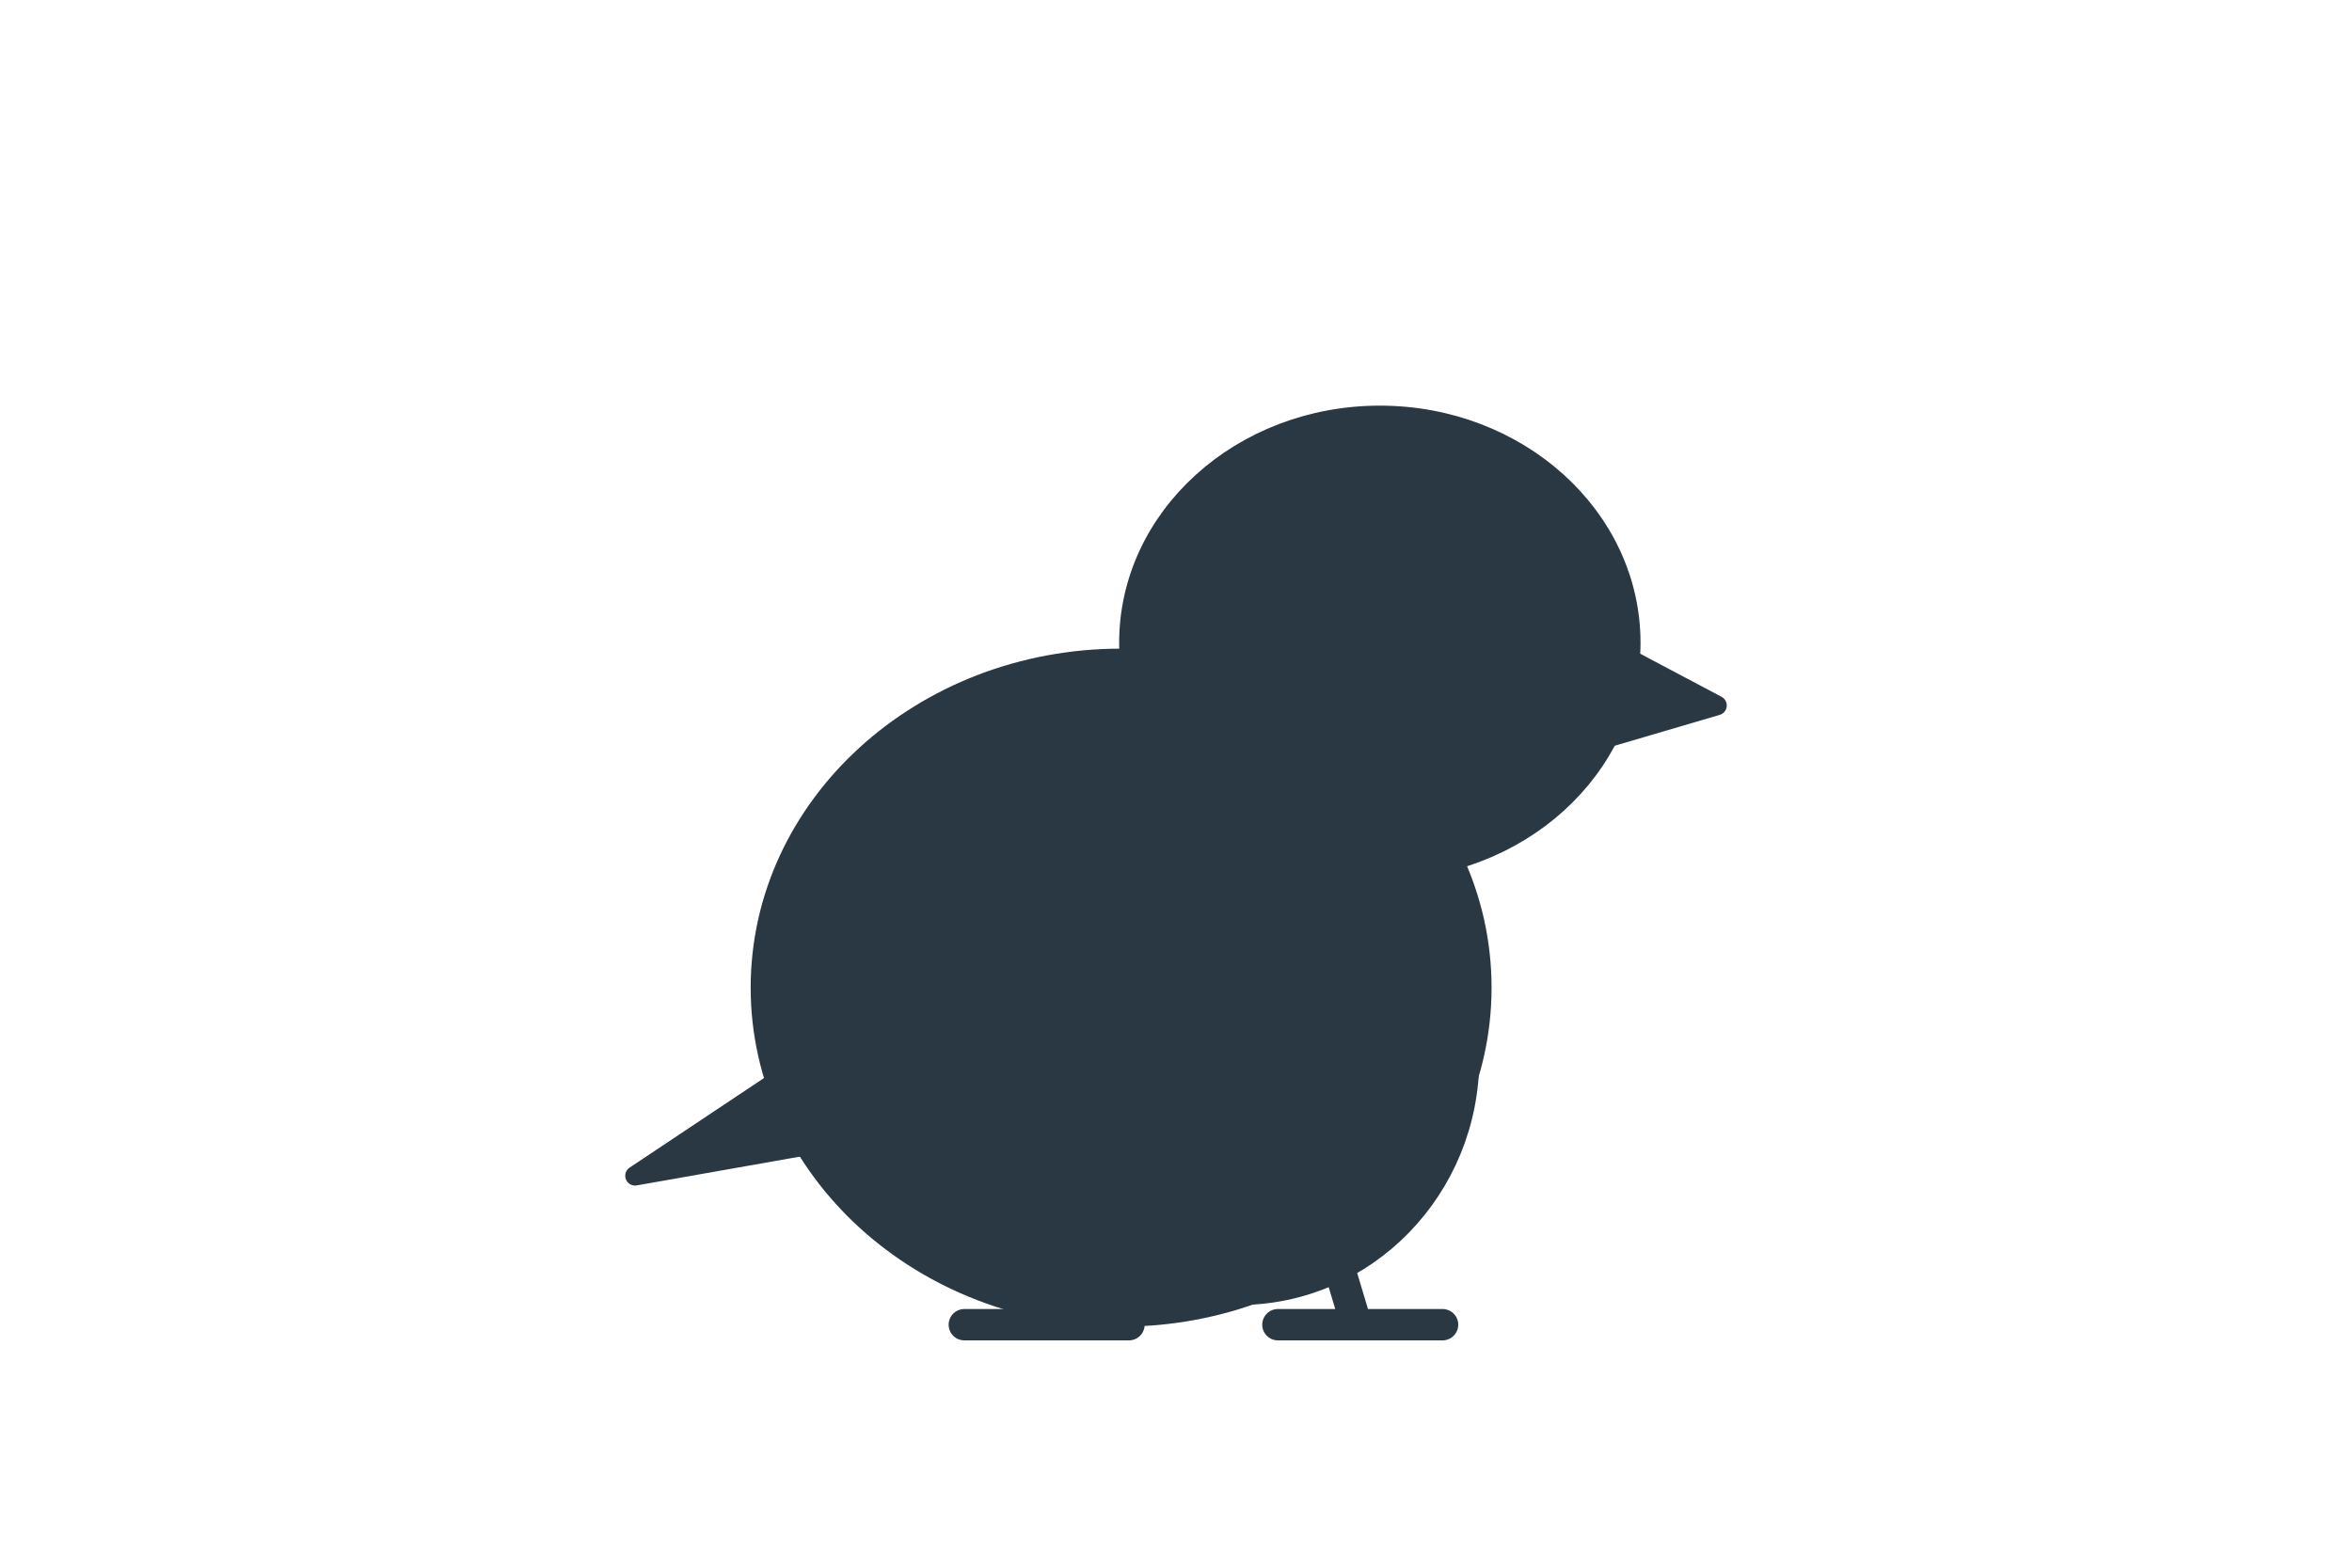
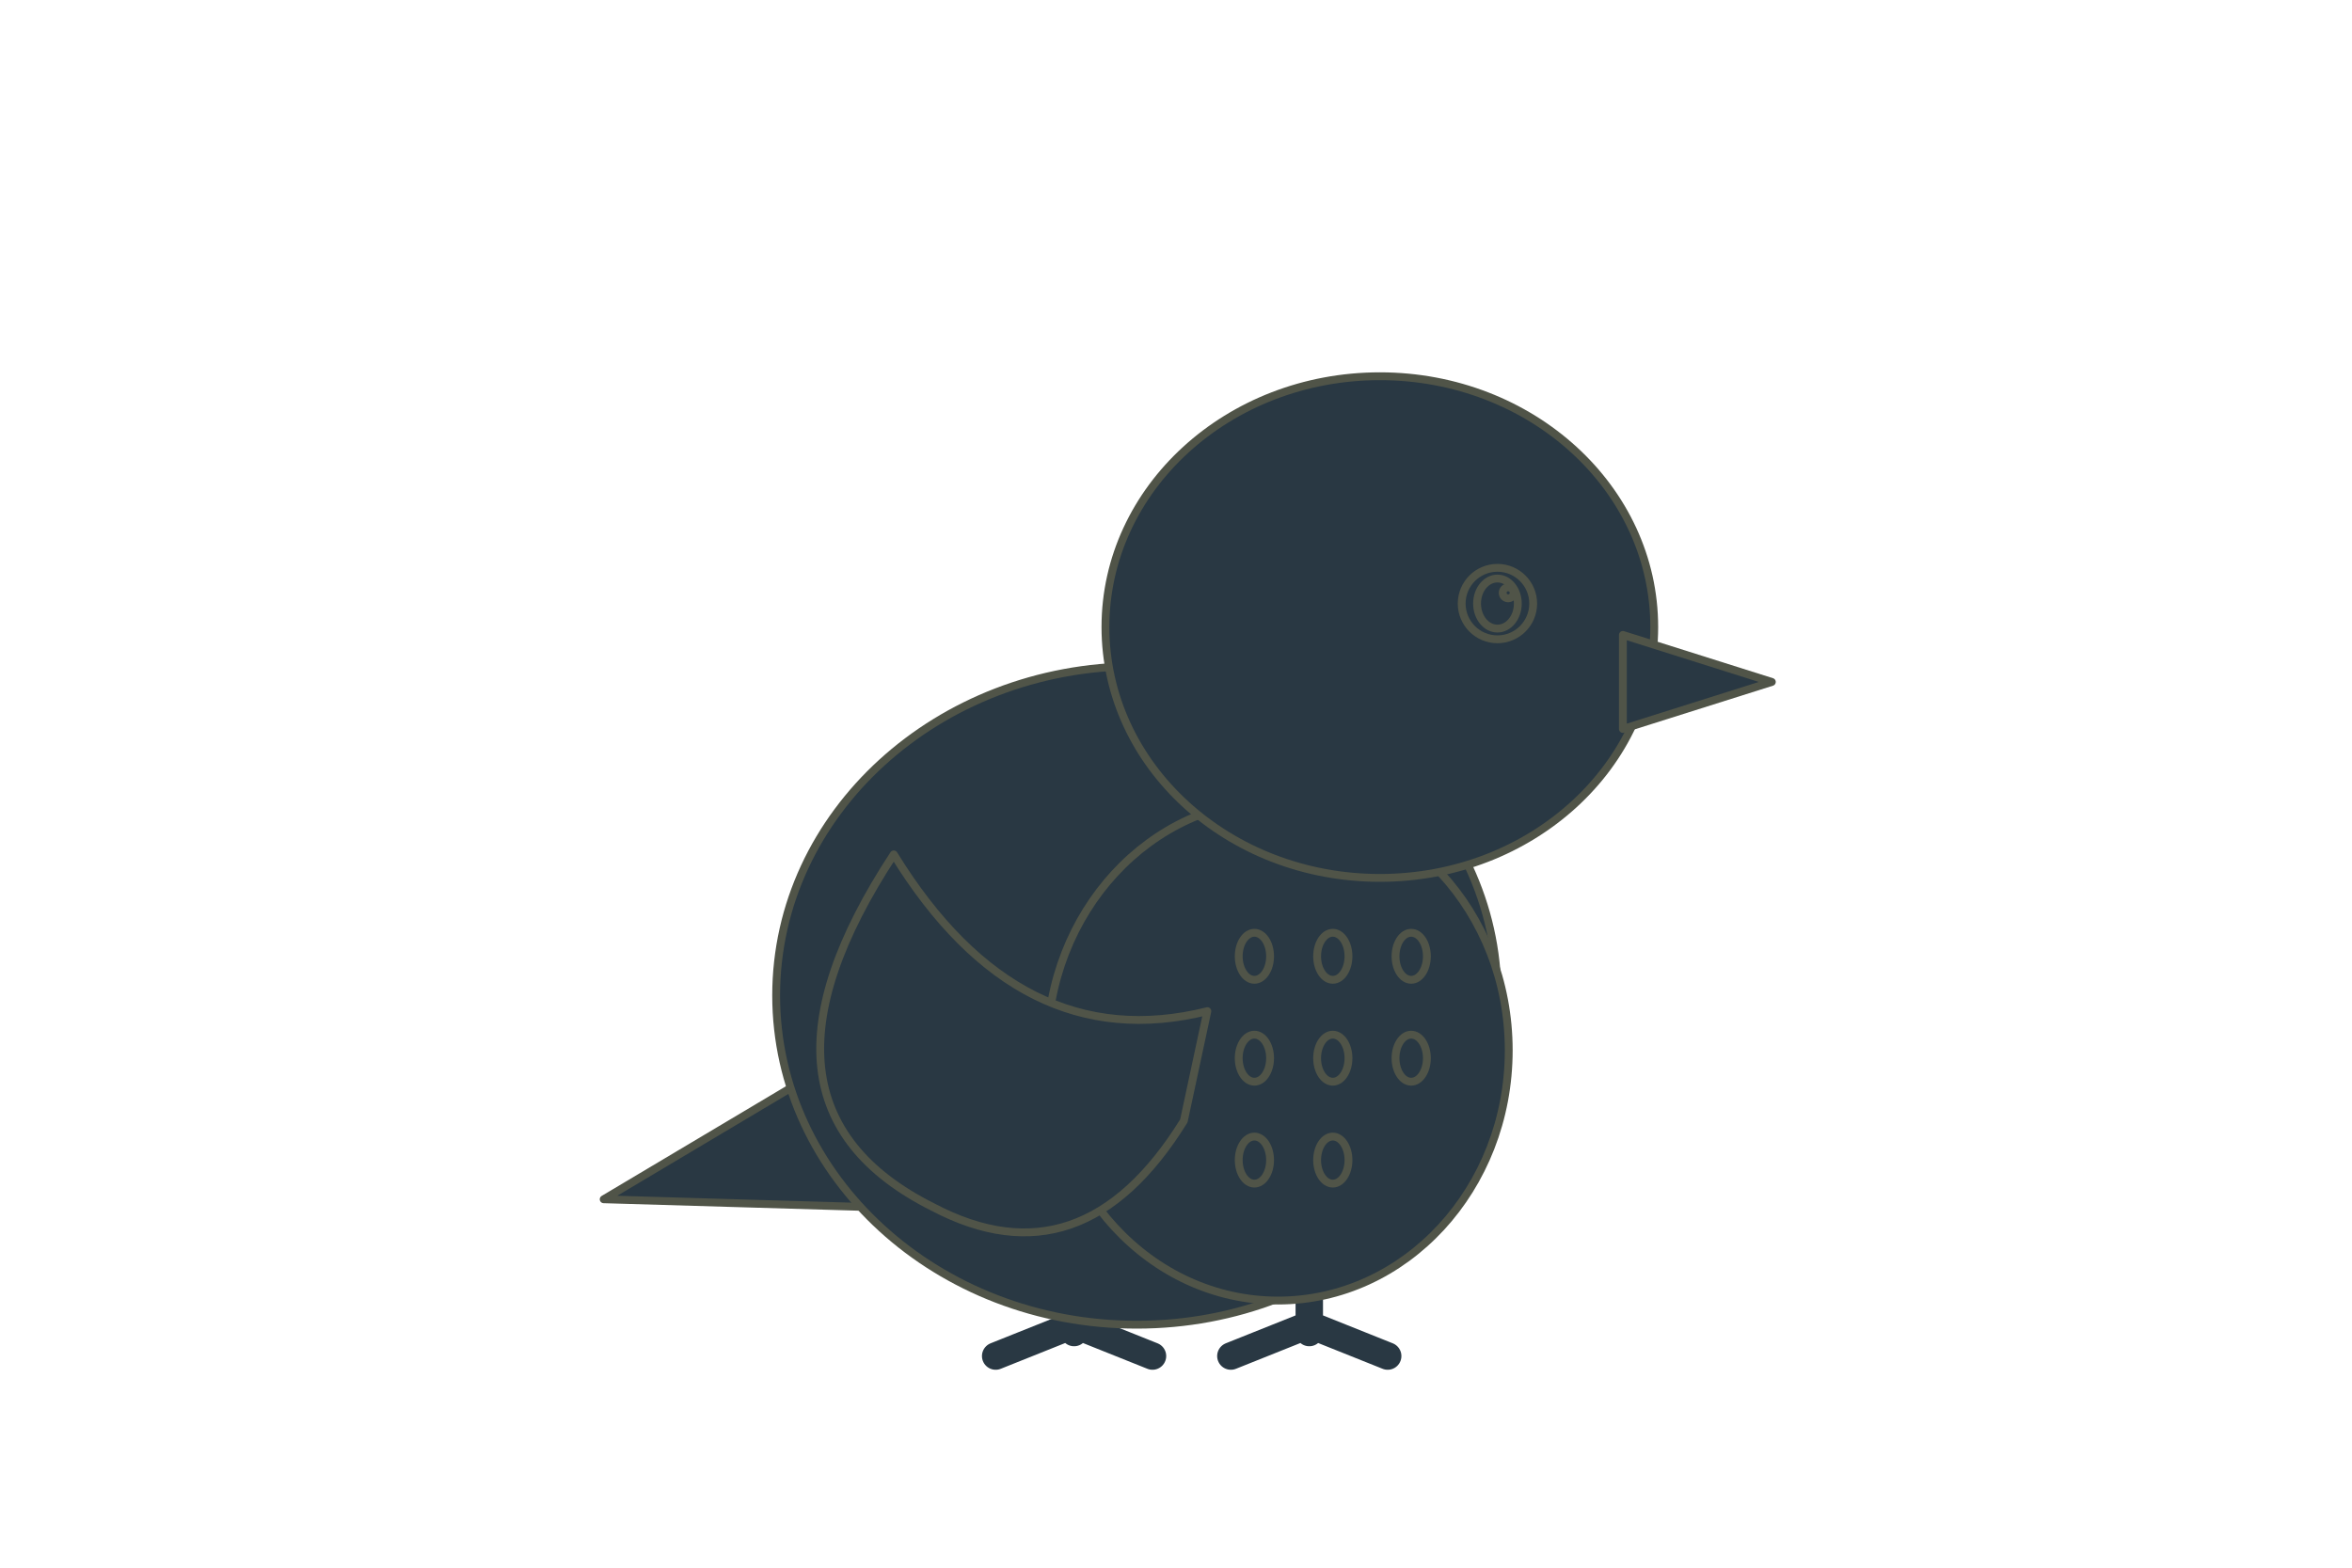
<svg xmlns="http://www.w3.org/2000/svg" viewBox="0 0 300 200">
-   <g stroke="#293843" stroke-width="2.5" stroke-linejoin="round" stroke-linecap="round">
-     <path d="m120 124-39 26 51-9 20-42Z" fill="#293843" />
-     <path d="m139 149-6 20m-10 0h21m23-20 6 20m-10 0h21" fill="none" stroke="#293843" stroke-width="4" />
-     <ellipse cx="143" cy="126" rx="46" ry="42" fill="#293843" />
-     <ellipse cx="158" cy="135" rx="29.44" ry="30.24" fill="#293843" />
-     <ellipse cx="176" cy="82" rx="32" ry="29" fill="#293843" />
-     <path d="M202 81 219 90 202 95Z" fill="#293843" />
-     <path d="M112 108Q89 154 141 155Q164 151 166 124Q141 132 112 108Z" fill="#293843" />
-     <path d="m142 122 3 5 2-5" fill="#293843" stroke-width="1" />
-     <path d="m152 122 3 5 2-5" fill="#293843" stroke-width="1" />
-     <path d="m162 122 3 5 2-5" fill="#293843" stroke-width="1" />
-     <path d="m142 132 3 5 2-5" fill="#293843" stroke-width="1" />
-     <path d="m152 132 3 5 2-5" fill="#293843" stroke-width="1" />
-     <path d="m162 132 3 5 2-5" fill="#293843" stroke-width="1" />
-     <path d="m142 142 3 5 2-5" fill="#293843" stroke-width="1" />
-     <path d="m152 142 3 5 2-5" fill="#293843" stroke-width="1" />
-     <ellipse cx="187" cy="76" rx="5.5" ry="6" fill="#293843" />
-     <ellipse cx="188" cy="75" rx="2" ry="2" fill="#293843" />
+   <defs>
+     <filter id="paper">
+       <feTurbulence type="fractalNoise" baseFrequency=".65" numOctaves="3" stitchTiles="stitch" />
+       <feColorMatrix type="saturate" values="0" />
+     </filter>
+   </defs>
+   <g stroke="#505448" stroke-width="1" stroke-linejoin="round" stroke-linecap="round">
+     <path d="M119 128 77 153 111 154 131 139Z" fill="#293843" data-part="tail" />
+     <path d="M137 152v18m-10 3 10-4 10 4m20-21v18m-10 3 10-4 10 4" fill="none" stroke="#293843" stroke-width="3.5" data-part="feet" />
+     <ellipse cx="145" cy="127" rx="46" ry="42" fill="#293843" />
+     <ellipse cx="163" cy="134" rx="29.44" ry="31.92" fill="#293843" />
+     <ellipse cx="176" cy="80" rx="35" ry="32" fill="#293843" />
+     <ellipse cx="160" cy="122" rx="2" ry="3" fill="#293843" />
+     <ellipse cx="170" cy="122" rx="2" ry="3" fill="#293843" />
+     <ellipse cx="180" cy="122" rx="2" ry="3" fill="#293843" />
+     <ellipse cx="160" cy="135" rx="2" ry="3" fill="#293843" />
+     <ellipse cx="170" cy="135" rx="2" ry="3" fill="#293843" />
+     <ellipse cx="180" cy="135" rx="2" ry="3" fill="#293843" />
+     <ellipse cx="160" cy="148" rx="2" ry="3" fill="#293843" />
+     <ellipse cx="170" cy="148" rx="2" ry="3" fill="#293843" />
+     <path d="M114 109Q93 141 119 154Q138 164 151 143L154 129Q130 135 114 109Z" fill="#293843" data-part="wing" />
+     <g data-part="eye">
+       <ellipse cx="191" cy="77" rx="4.56" ry="4.56" fill="#293843" />
+       <ellipse cx="191" cy="77" rx="2.599" ry="3.192" fill="#293843" />
+       <ellipse cx="192.368" cy="75.632" rx="0.7" ry="0.7" fill="#293843" />
+     </g>
+     <path d="M207 81 226 87 207 93Z" fill="#293843" data-part="beak" />
  </g>
</svg>
